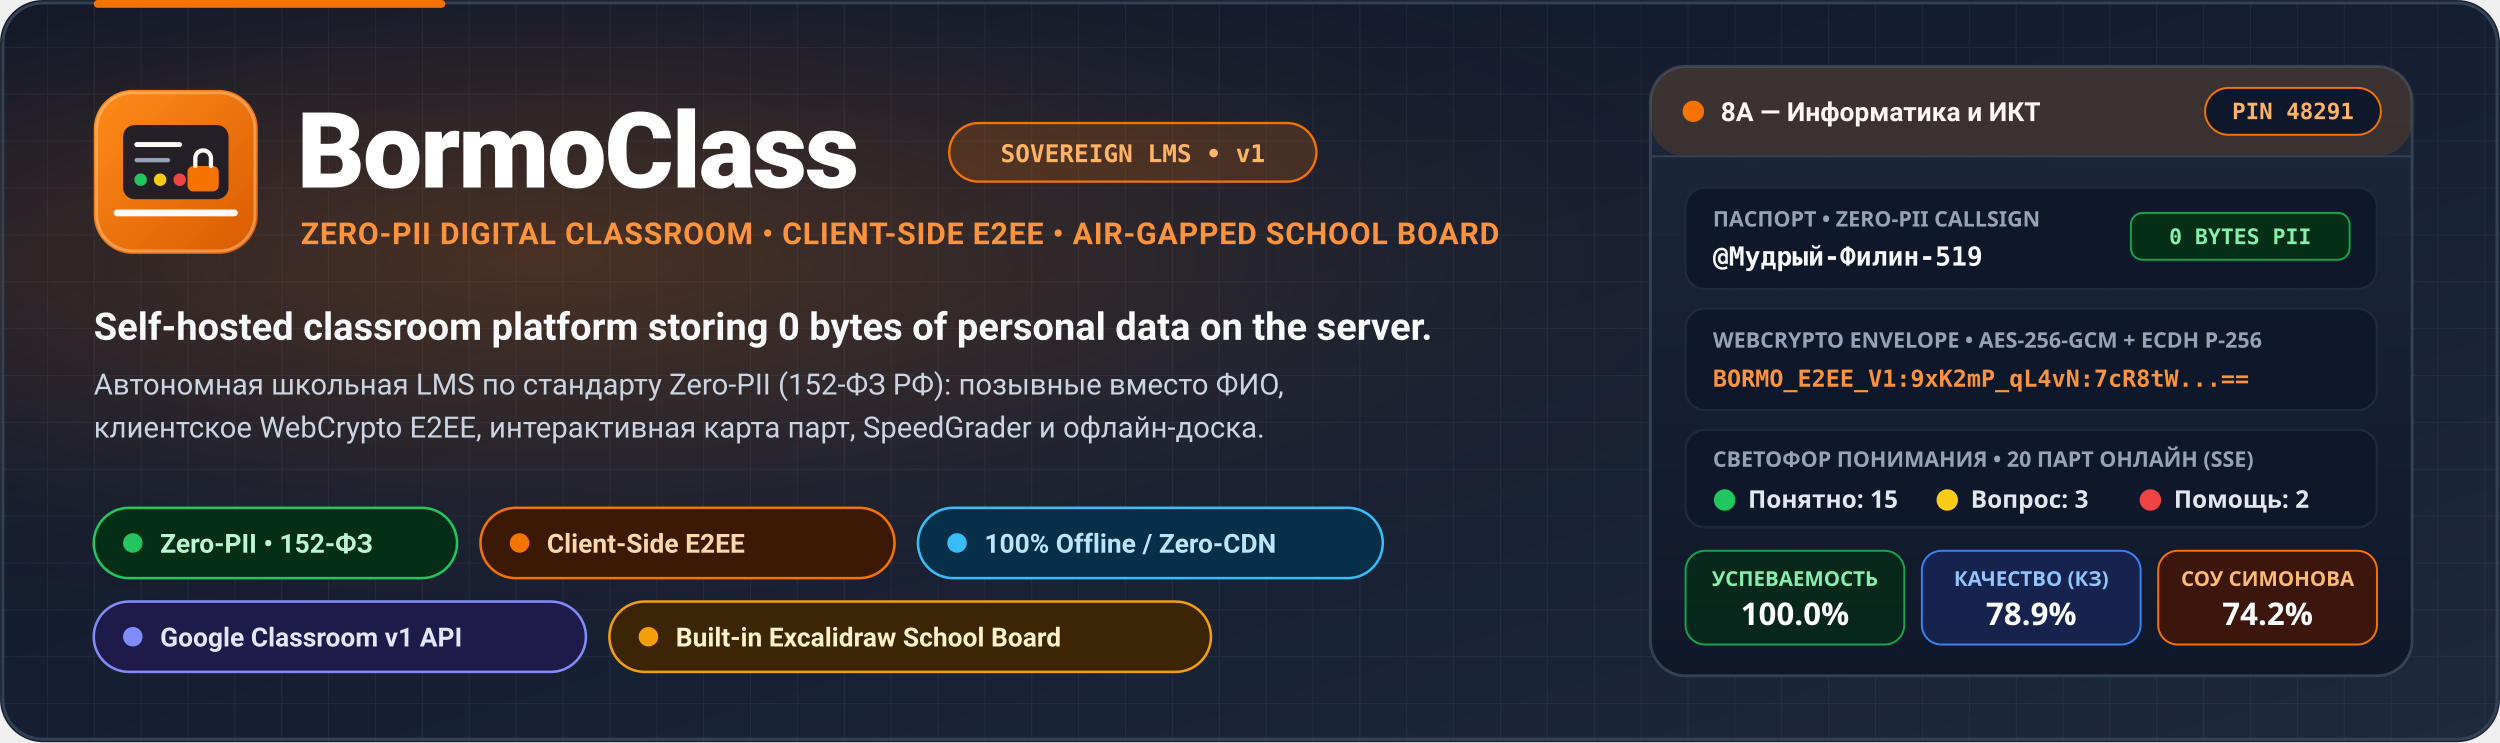
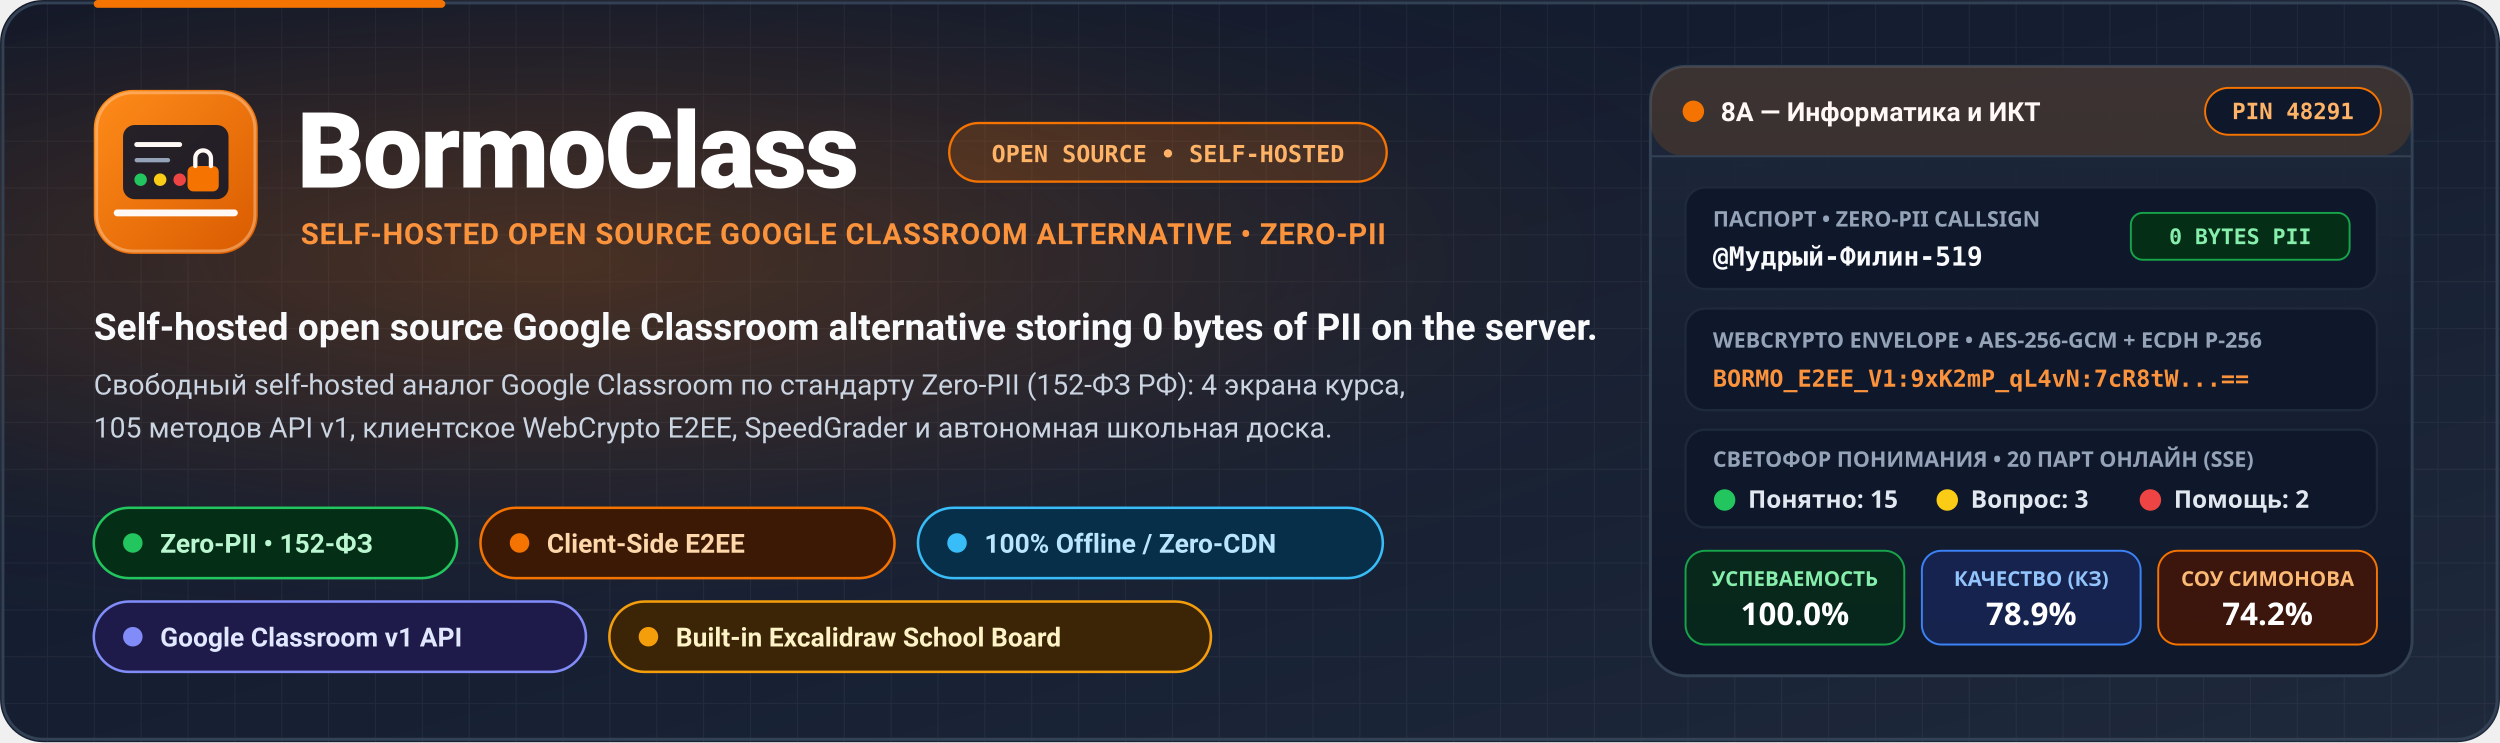
- <svg xmlns="http://www.w3.org/2000/svg" viewBox="0 0 1280 380" width="1280" height="380" role="img" aria-label="BormoClass — Zero-PII &amp; End-to-End Encrypted Classroom Platform">
+ <svg xmlns="http://www.w3.org/2000/svg" viewBox="0 0 1280 380" width="1280" height="380" role="img" aria-label="BormoClass — Self-Hosted Open Source Google Classroom Alternative">
  <defs>
    <linearGradient id="bgGrad" x1="0%" y1="0%" x2="100%" y2="100%">
      <stop offset="0%" stop-color="#0f172a" />
      <stop offset="55%" stop-color="#172033" />
      <stop offset="100%" stop-color="#1e293b" />
    </linearGradient>
    <radialGradient id="emberGlow" cx="22%" cy="35%" r="55%">
      <stop offset="0%" stop-color="#f57300" stop-opacity="0.24" />
      <stop offset="60%" stop-color="#f57300" stop-opacity="0.05" />
      <stop offset="100%" stop-color="#0f172a" stop-opacity="0" />
    </radialGradient>
    <linearGradient id="logoGrad" x1="0%" y1="0%" x2="100%" y2="100%">
      <stop offset="0%" stop-color="#ff8c1a" />
      <stop offset="100%" stop-color="#d95b00" />
    </linearGradient>
    <linearGradient id="cardGrad" x1="0%" y1="0%" x2="0%" y2="100%">
      <stop offset="0%" stop-color="#1e293b" stop-opacity="0.95" />
      <stop offset="100%" stop-color="#0f172a" stop-opacity="0.98" />
    </linearGradient>
    <pattern id="schoolGrid" width="24" height="24" patternUnits="userSpaceOnUse">
      <path d="M 24 0 L 0 0 0 24" fill="none" stroke="#ffffff" stroke-opacity="0.045" stroke-width="1" />
    </pattern>
  </defs>
  <rect x="0" y="0" width="1280" height="380" rx="22" fill="url(#bgGrad)" />
  <rect x="0" y="0" width="1280" height="380" rx="22" fill="url(#schoolGrid)" />
  <rect x="0" y="0" width="1280" height="380" rx="22" fill="url(#emberGlow)" />
  <rect x="1.5" y="1.5" width="1277" height="377" rx="20.5" fill="none" stroke="#334155" stroke-width="1.5" />
  <rect x="48" y="0" width="180" height="4" rx="2" fill="#f57300" />
  <g transform="translate(48, 46)">
    <rect x="0" y="0" width="84" height="84" rx="20" fill="url(#logoGrad)" />
    <rect x="1.5" y="1.5" width="81" height="81" rx="18.5" fill="none" stroke="#ffd2a6" stroke-opacity="0.45" stroke-width="1.5" />
    <rect x="15" y="18" width="54" height="38" rx="6" fill="#0f172a" fill-opacity="0.9" />
    <line x1="22" y1="28" x2="44" y2="28" stroke="#fff8f5" stroke-width="2.5" stroke-linecap="round" />
    <line x1="22" y1="36" x2="38" y2="36" stroke="#94a3b8" stroke-width="2.2" stroke-linecap="round" />
    <circle cx="24" cy="46" r="3.2" fill="#22c55e" />
    <circle cx="34" cy="46" r="3.2" fill="#facc15" />
    <circle cx="44" cy="46" r="3.2" fill="#ef4444" />
    <rect x="48" y="39" width="16" height="13" rx="3" fill="#f57300" />
    <path d="M52 39 V35 a4 4 0 0 1 8 0 v4" fill="none" stroke="#fff8f5" stroke-width="2.2" stroke-linecap="round" />
    <line x1="12" y1="63" x2="72" y2="63" stroke="#fff8f5" stroke-width="3.5" stroke-linecap="round" />
  </g>
  <text x="152" y="96" fill="#ffffff" font-family="system-ui, -apple-system, 'Segoe UI', Roboto, Ubuntu, sans-serif" font-size="54" font-weight="800" letter-spacing="-1">BormoClass</text>
  <g transform="translate(486, 63)">
-     <rect x="0" y="0" width="188" height="30" rx="15" fill="#f57300" fill-opacity="0.18" stroke="#f57300" stroke-width="1.2" />
-     <text x="94" y="20" text-anchor="middle" fill="#ffb366" font-family="'JetBrains Mono', 'Fira Code', monospace" font-size="12.5" font-weight="700">SOVEREIGN LMS • v1</text>
+     <rect x="0" y="0" width="224" height="30" rx="15" fill="#f57300" fill-opacity="0.18" stroke="#f57300" stroke-width="1.2" />
+     <text x="112" y="20" text-anchor="middle" fill="#ffb366" font-family="'JetBrains Mono', 'Fira Code', monospace" font-size="12" font-weight="700">OPEN SOURCE • SELF-HOSTED</text>
  </g>
-   <text x="154" y="125" fill="#fb923c" font-family="system-ui, -apple-system, 'Segoe UI', Roboto, Ubuntu, sans-serif" font-size="15.5" font-weight="700" letter-spacing="0.4">ZERO-PII DIGITAL CLASSROOM  •  CLIENT-SIDE E2EE  •  AIR-GAPPED SCHOOL BOARD</text>
-   <text x="48" y="174" fill="#f8fafc" font-family="system-ui, -apple-system, 'Segoe UI', Roboto, Ubuntu, sans-serif" font-size="19.5" font-weight="600">Self-hosted classroom platform storing 0 bytes of personal data on the server.</text>
-   <text x="48" y="202" fill="#cbd5e1" font-family="system-ui, -apple-system, 'Segoe UI', Roboto, Ubuntu, sans-serif" font-size="15" font-weight="400">Автономная школьная LMS по стандарту Zero-PII (152-ФЗ РФ): позывные вместо ФИО,</text>
-   <text x="48" y="224" fill="#cbd5e1" font-family="system-ui, -apple-system, 'Segoe UI', Roboto, Ubuntu, sans-serif" font-size="15" font-weight="400">клиентское WebCrypto E2EE, интерактивная карта парт, SpeedGrader и офлайн-доска.</text>
+   <text x="154" y="125" fill="#fb923c" font-family="system-ui, -apple-system, 'Segoe UI', Roboto, Ubuntu, sans-serif" font-size="15" font-weight="700" letter-spacing="0.4">SELF-HOSTED OPEN SOURCE GOOGLE CLASSROOM ALTERNATIVE • ZERO-PII</text>
+   <text x="48" y="174" fill="#f8fafc" font-family="system-ui, -apple-system, 'Segoe UI', Roboto, Ubuntu, sans-serif" font-size="19" font-weight="600">Self-hosted open source Google Classroom alternative storing 0 bytes of PII on the server.</text>
+   <text x="48" y="202" fill="#cbd5e1" font-family="system-ui, -apple-system, 'Segoe UI', Roboto, Ubuntu, sans-serif" font-size="14.5" font-weight="400">Свободный self-hosted аналог Google Classroom по стандарту Zero-PII (152-ФЗ РФ): 4 экрана курса,</text>
+   <text x="48" y="224" fill="#cbd5e1" font-family="system-ui, -apple-system, 'Segoe UI', Roboto, Ubuntu, sans-serif" font-size="14.5" font-weight="400">105 методов API v1, клиентское WebCrypto E2EE, SpeedGrader и автономная школьная доска.</text>
  <g transform="translate(48, 260)" font-family="system-ui, -apple-system, 'Segoe UI', Roboto, Ubuntu, sans-serif" font-size="13.5" font-weight="700">
    <rect x="0" y="0" width="186" height="36" rx="18" fill="#052e16" stroke="#22c55e" stroke-width="1.3" />
    <circle cx="20" cy="18" r="5" fill="#22c55e" />
    <text x="34" y="23" fill="#bbf7d0">Zero-PII • 152-ФЗ</text>
    <rect x="198" y="0" width="212" height="36" rx="18" fill="#3b1905" stroke="#f57300" stroke-width="1.3" />
    <circle cx="218" cy="18" r="5" fill="#f57300" />
    <text x="232" y="23" fill="#fed7aa">Client-Side E2EE</text>
    <rect x="422" y="0" width="238" height="36" rx="18" fill="#082f49" stroke="#38bdf8" stroke-width="1.3" />
    <circle cx="442" cy="18" r="5" fill="#38bdf8" />
    <text x="456" y="23" fill="#bae6fd">100% Offline / Zero-CDN</text>
    <rect x="0" y="48" width="252" height="36" rx="18" fill="#1e1b4b" stroke="#818cf8" stroke-width="1.3" />
    <circle cx="20" cy="66" r="5" fill="#818cf8" />
    <text x="34" y="71" fill="#e0e7ff">Google Classroom v1 API</text>
    <rect x="264" y="48" width="308" height="36" rx="18" fill="#3b2506" stroke="#f59e0b" stroke-width="1.3" />
    <circle cx="284" cy="66" r="5" fill="#f59e0b" />
    <text x="298" y="71" fill="#fef3c7">Built-in Excalidraw School Board</text>
  </g>
  <g transform="translate(845, 34)">
    <rect x="0" y="0" width="390" height="312" rx="18" fill="url(#cardGrad)" stroke="#334155" stroke-width="1.5" />
    <rect x="0" y="0" width="390" height="46" rx="18" fill="#f57300" fill-opacity="0.14" />
    <line x1="0" y1="46" x2="390" y2="46" stroke="#334155" stroke-width="1" />
    <circle cx="22" cy="23" r="5.5" fill="#f57300" />
    <text x="36" y="28" fill="#fff8f5" font-family="system-ui, -apple-system, 'Segoe UI', Roboto, sans-serif" font-size="13.5" font-weight="700">8А — Информатика и ИКТ</text>
    <rect x="284" y="11" width="90" height="24" rx="12" fill="#0f172a" stroke="#f57300" stroke-width="1" />
    <text x="329" y="27" text-anchor="middle" fill="#ffb366" font-family="'JetBrains Mono', monospace" font-size="11.5" font-weight="700">PIN 48291</text>
    <rect x="18" y="62" width="354" height="52" rx="10" fill="#0f172a" stroke="#1e293b" stroke-width="1.2" />
    <text x="32" y="82" fill="#94a3b8" font-family="system-ui, sans-serif" font-size="11" font-weight="700">ПАСПОРТ • ZERO-PII CALLSIGN</text>
    <text x="32" y="102" fill="#f8fafc" font-family="'JetBrains Mono', monospace" font-size="13.5" font-weight="700">@Мудрый-Филин-519</text>
    <rect x="246" y="75" width="112" height="24" rx="6" fill="#052e16" stroke="#16a34a" stroke-width="1" />
    <text x="302" y="91" text-anchor="middle" fill="#86efac" font-family="'JetBrains Mono', monospace" font-size="11" font-weight="700">0 BYTES PII</text>
    <rect x="18" y="124" width="354" height="52" rx="10" fill="#0f172a" stroke="#1e293b" stroke-width="1.2" />
    <text x="32" y="144" fill="#94a3b8" font-family="system-ui, sans-serif" font-size="11" font-weight="700">WEBCRYPTO ENVELOPE • AES-256-GCM + ECDH P-256</text>
    <text x="32" y="164" fill="#fb923c" font-family="'JetBrains Mono', monospace" font-size="12" font-weight="600">BORMO_E2EE_V1:9xK2mP_qL4vN:7cR8tW...==</text>
    <rect x="18" y="186" width="354" height="50" rx="10" fill="#0f172a" stroke="#1e293b" stroke-width="1.2" />
    <text x="32" y="205" fill="#94a3b8" font-family="system-ui, sans-serif" font-size="11" font-weight="700">СВЕТОФОР ПОНИМАНИЯ • 20 ПАРТ ОНЛАЙН (SSE)</text>
    <circle cx="38" cy="222" r="5.5" fill="#22c55e" />
    <text x="50" y="226" fill="#e2e8f0" font-family="system-ui, sans-serif" font-size="12.5" font-weight="700">Понятно: 15</text>
    <circle cx="152" cy="222" r="5.5" fill="#facc15" />
    <text x="164" y="226" fill="#e2e8f0" font-family="system-ui, sans-serif" font-size="12.5" font-weight="700">Вопрос: 3</text>
    <circle cx="256" cy="222" r="5.5" fill="#ef4444" />
    <text x="268" y="226" fill="#e2e8f0" font-family="system-ui, sans-serif" font-size="12.5" font-weight="700">Помощь: 2</text>
    <g transform="translate(18, 248)" font-family="system-ui, sans-serif">
      <rect x="0" y="0" width="112" height="48" rx="10" fill="#052e16" fill-opacity="0.7" stroke="#16a34a" stroke-width="1" />
      <text x="56" y="18" text-anchor="middle" fill="#86efac" font-size="10.5" font-weight="700">УСПЕВАЕМОСТЬ</text>
      <text x="56" y="38" text-anchor="middle" fill="#ffffff" font-size="16" font-weight="800">100.0%</text>
      <rect x="121" y="0" width="112" height="48" rx="10" fill="#172554" fill-opacity="0.85" stroke="#3b82f6" stroke-width="1" />
      <text x="177" y="18" text-anchor="middle" fill="#93c5fd" font-size="10.5" font-weight="700">КАЧЕСТВО (КЗ)</text>
      <text x="177" y="38" text-anchor="middle" fill="#ffffff" font-size="16" font-weight="800">78.9%</text>
      <rect x="242" y="0" width="112" height="48" rx="10" fill="#431407" fill-opacity="0.85" stroke="#f57300" stroke-width="1" />
      <text x="298" y="18" text-anchor="middle" fill="#fdba74" font-size="10.5" font-weight="700">СОУ СИМОНОВА</text>
      <text x="298" y="38" text-anchor="middle" fill="#ffffff" font-size="16" font-weight="800">74.2%</text>
    </g>
  </g>
</svg>
